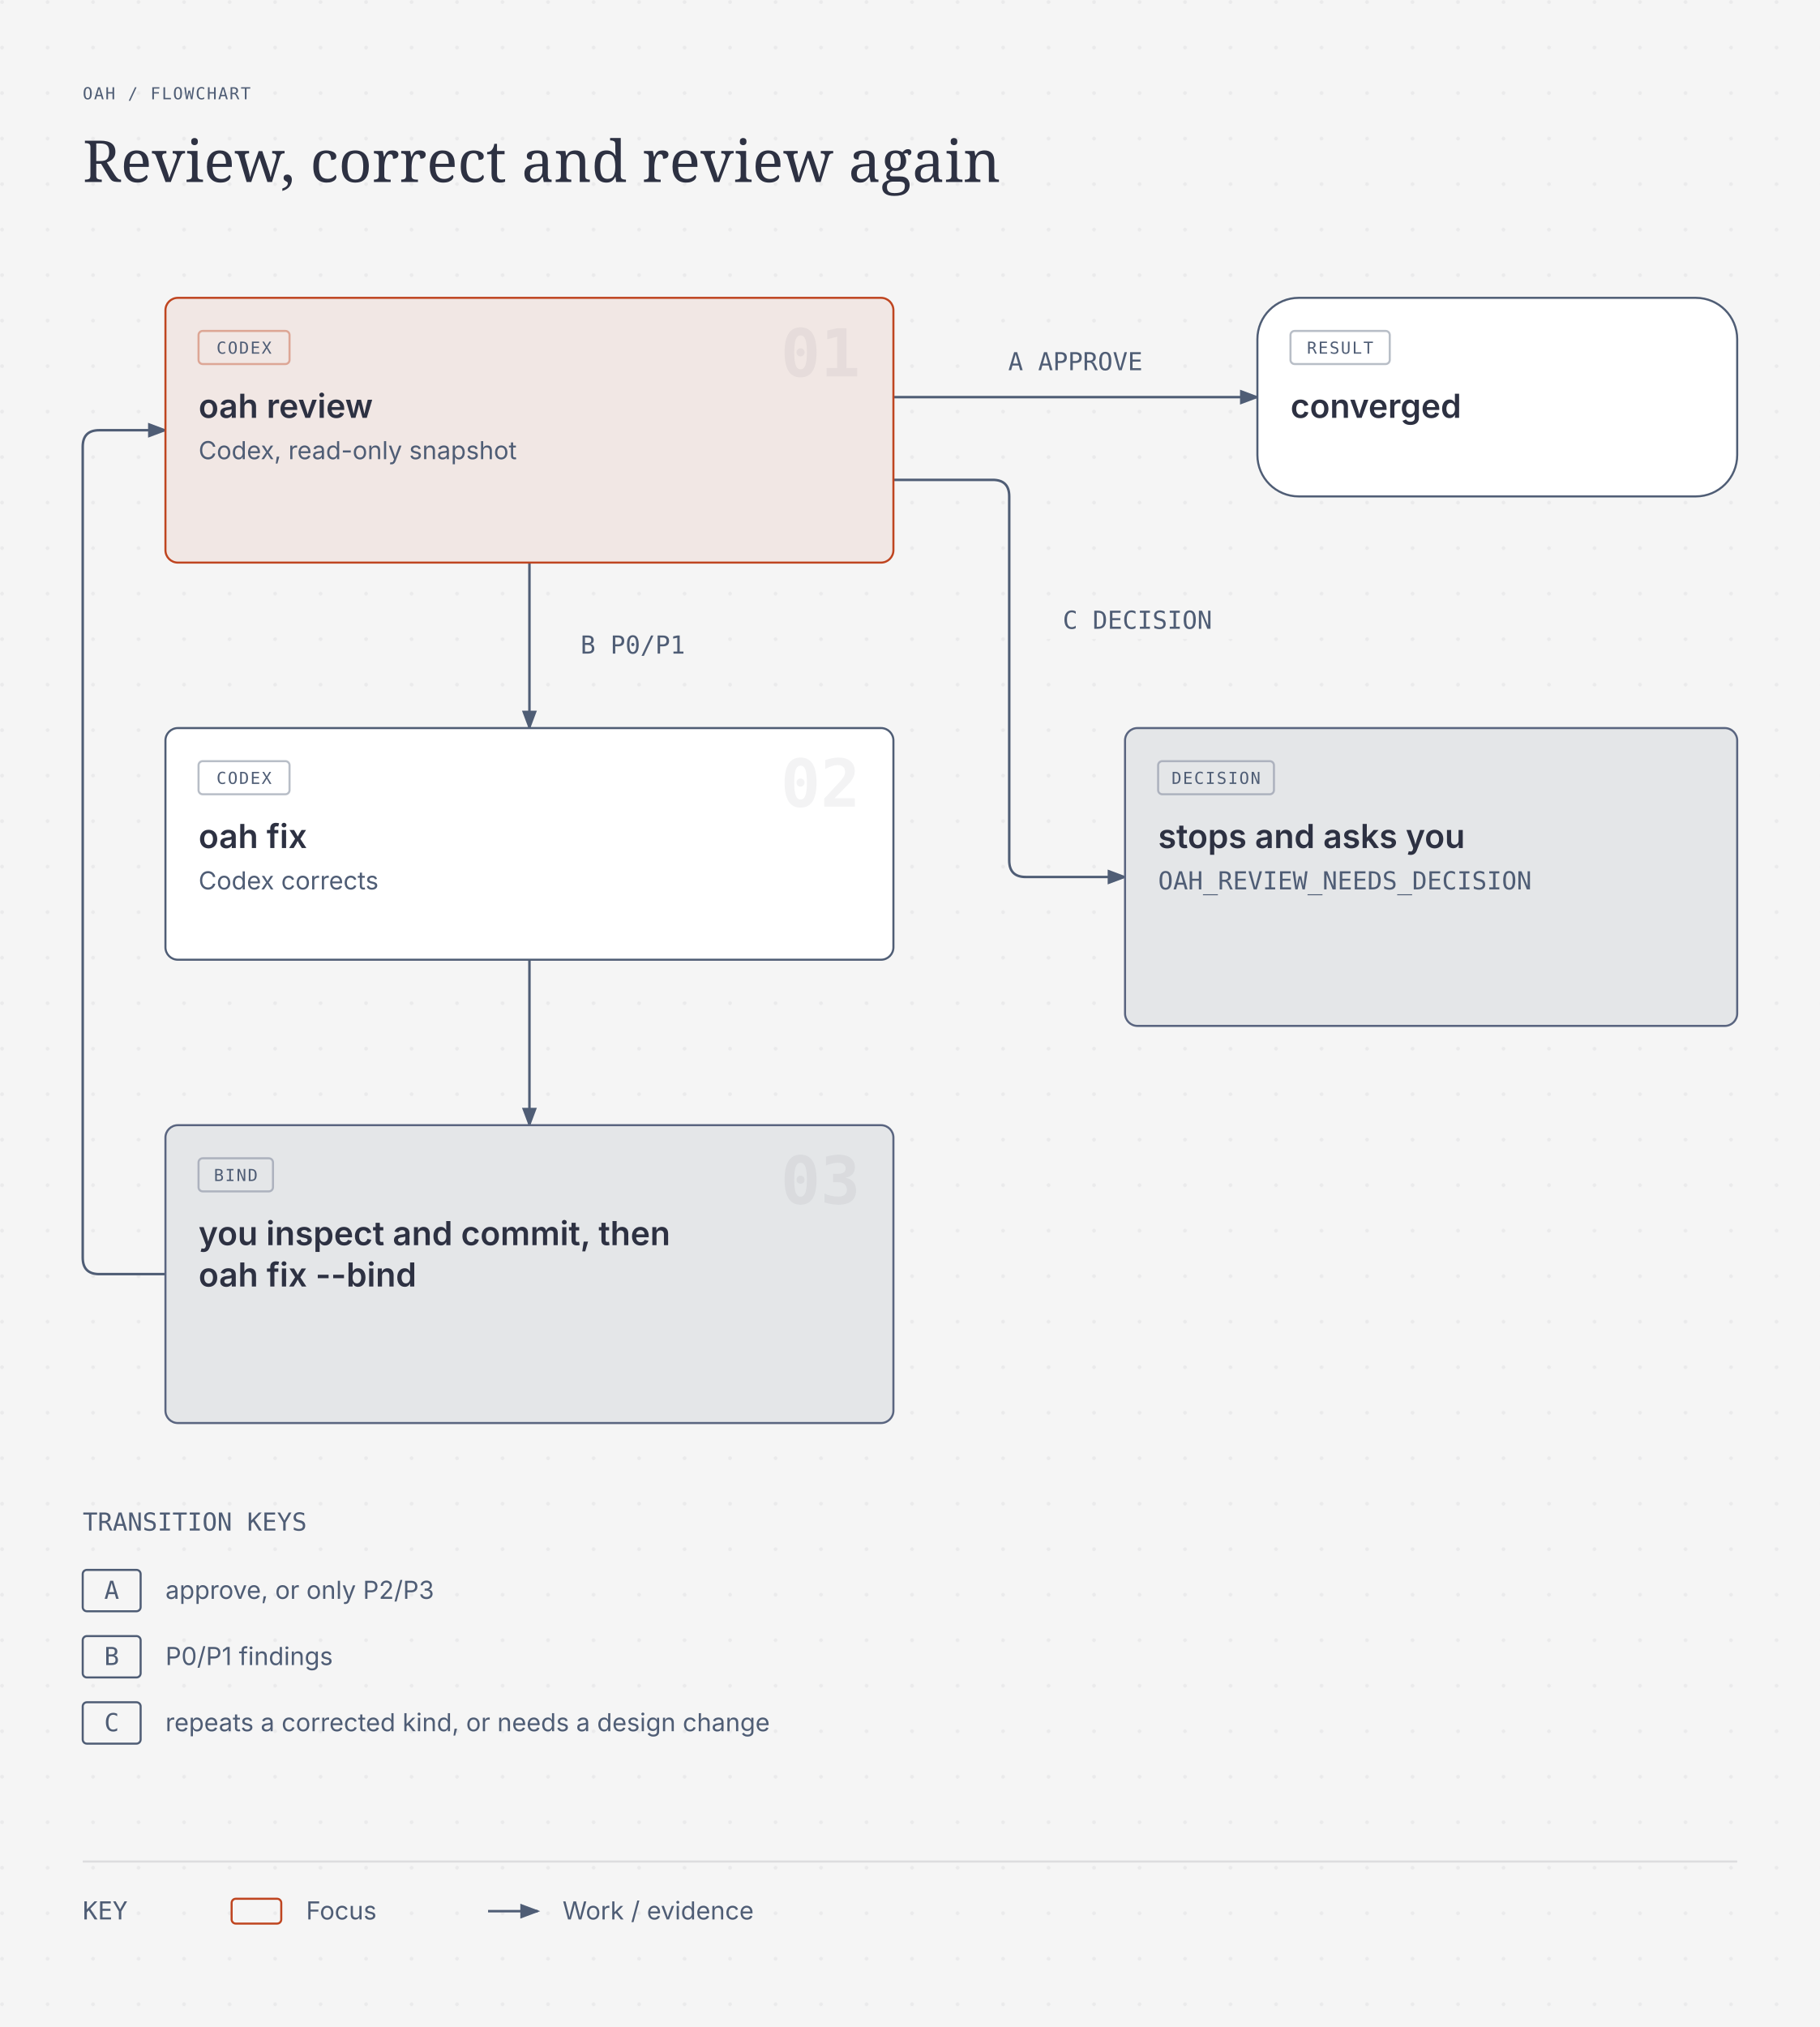
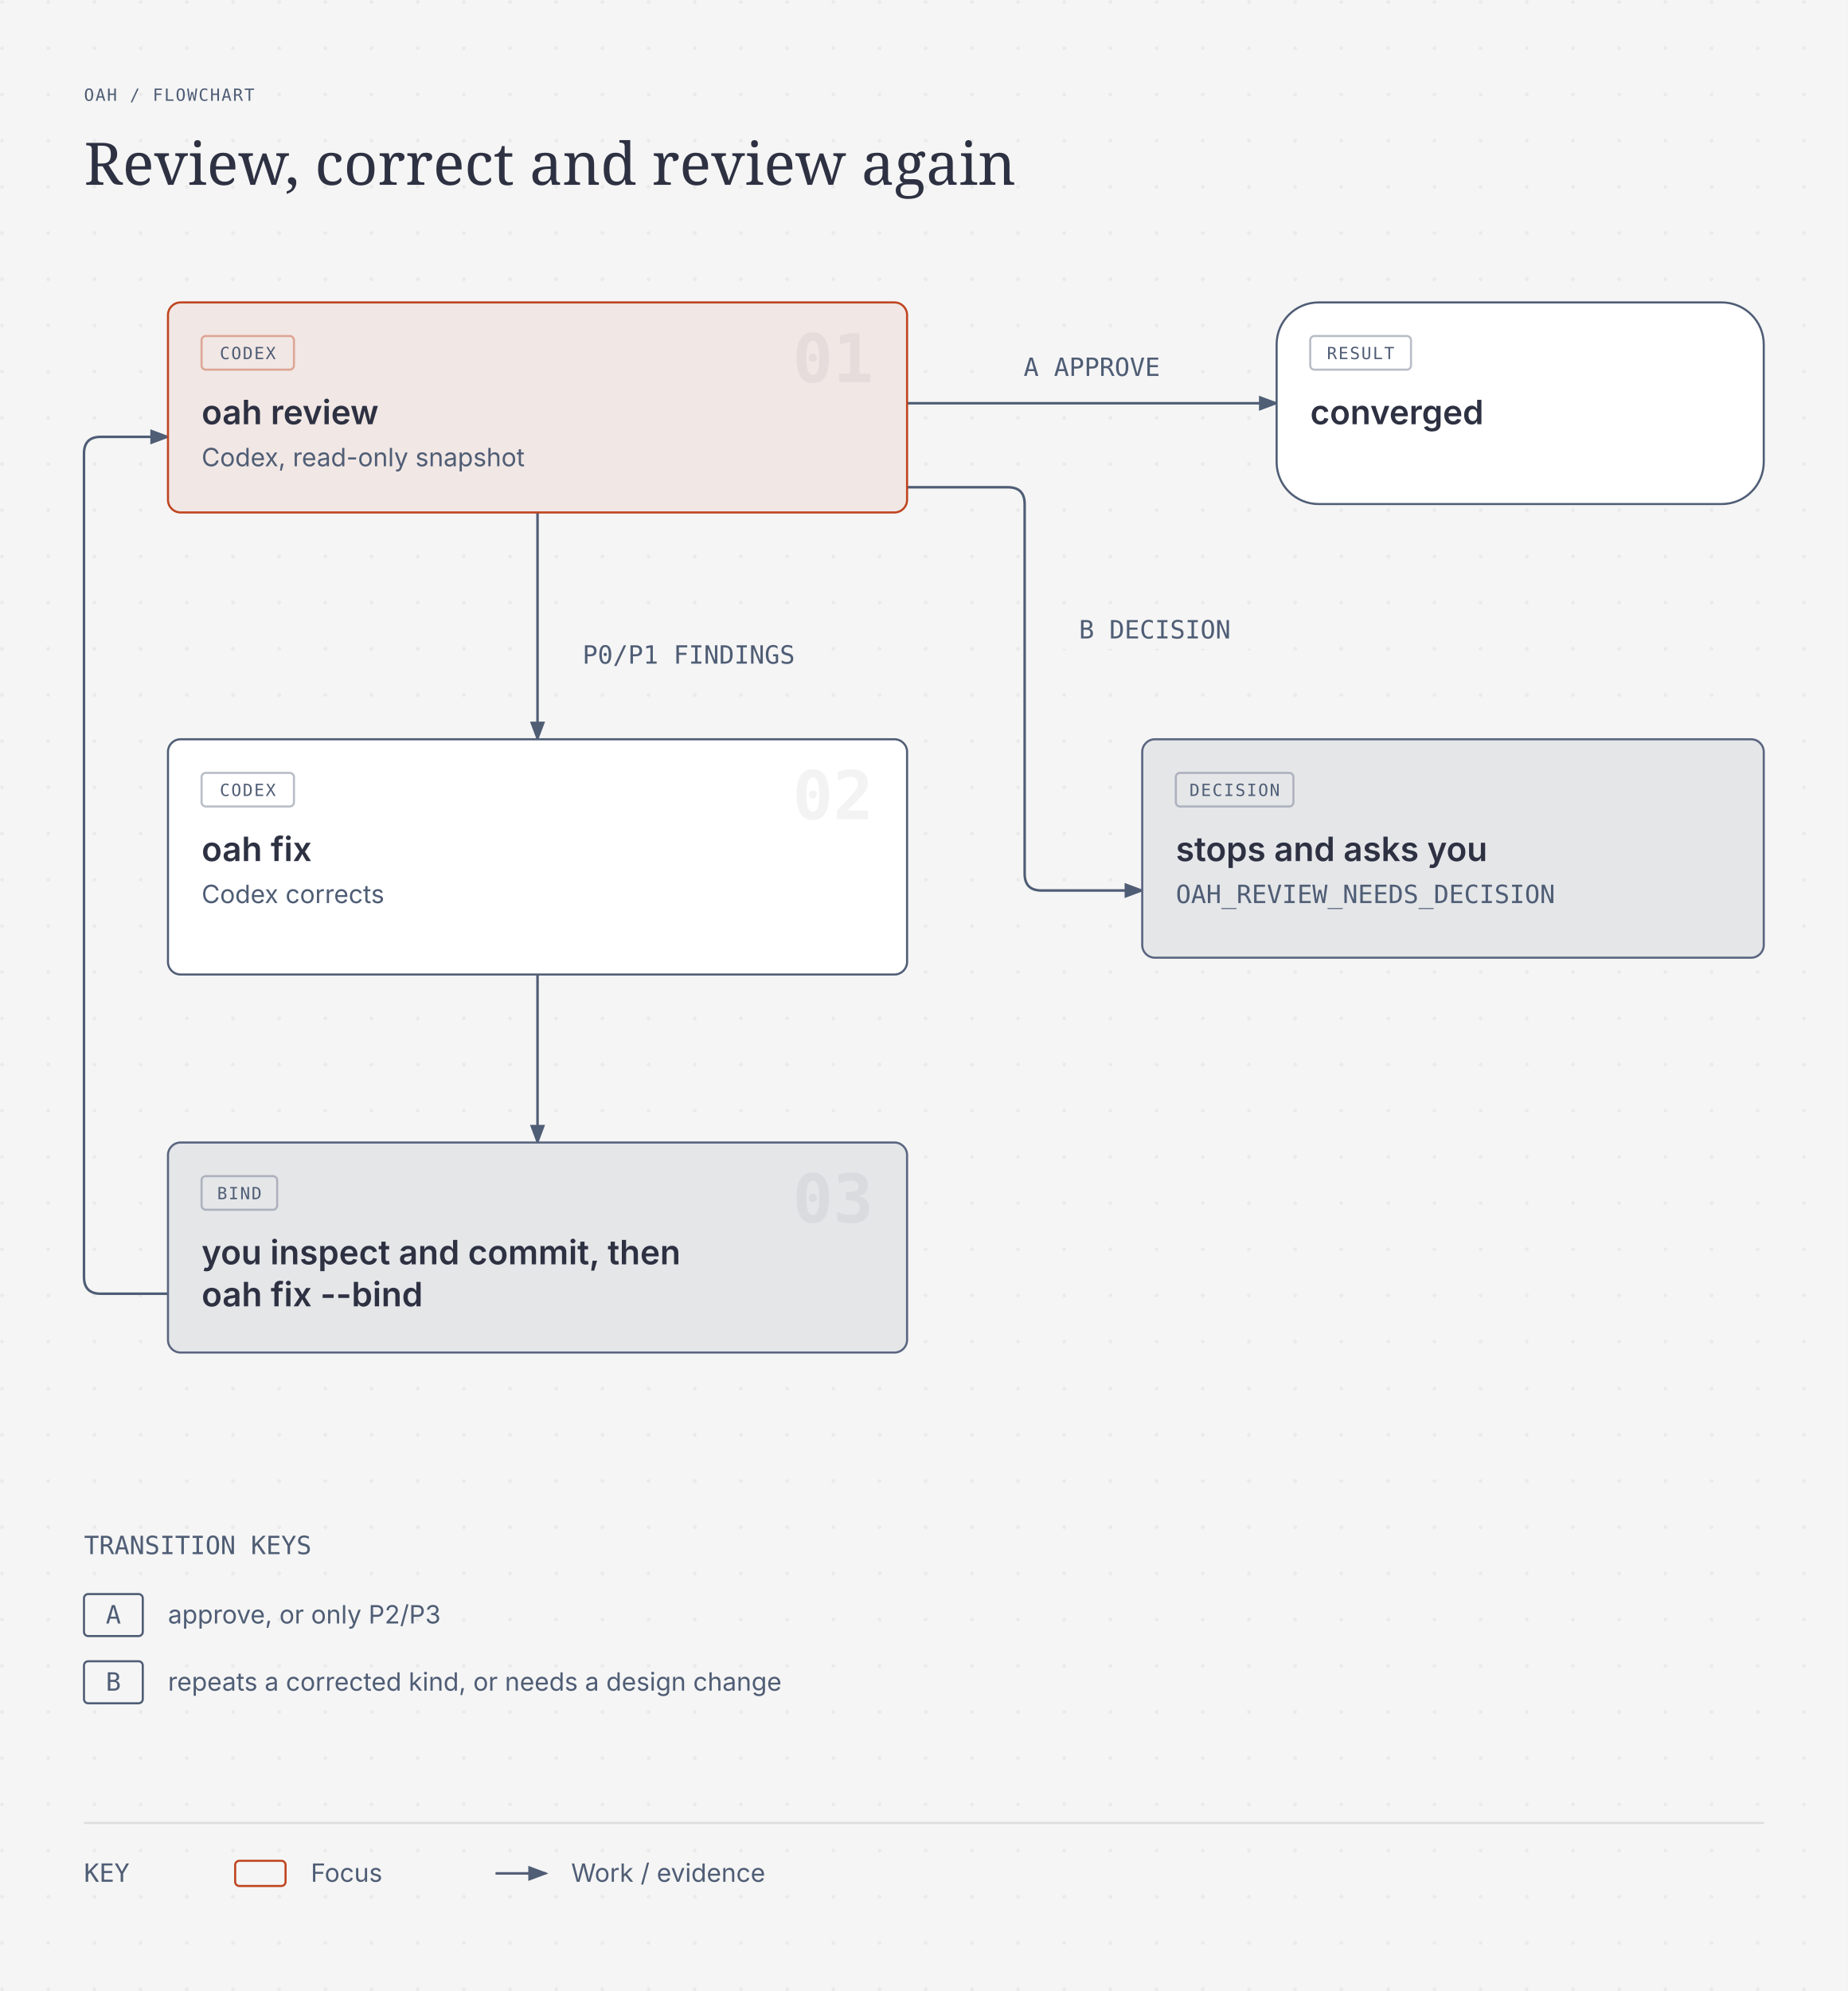
- <svg xmlns="http://www.w3.org/2000/svg" viewBox="0 0 880 980" role="img" aria-labelledby="concepts-review-light-title concepts-review-light-desc" data-diagram-type="Flowchart" data-size="fit" id="concepts-review-light-root">
+ <svg xmlns="http://www.w3.org/2000/svg" viewBox="0 0 880 948" role="img" aria-labelledby="concepts-review-light-title concepts-review-light-desc" data-diagram-type="Flowchart" data-size="fit" id="concepts-review-light-root">
  <defs>
    <style>#concepts-review-light-root { font-family: "Geist", system-ui, -apple-system, "Segoe UI", sans-serif; color: #2d3142; }
      #concepts-review-light-root .diagram-container { width: 100%; overflow-x: auto; }
      #concepts-review-light-root text { font-family: "Geist", system-ui, -apple-system, "Segoe UI", sans-serif; fill: #2d3142; }
      #concepts-review-light-root .title { font-family: "Instrument Serif", Georgia, serif; font-size: 28px; font-weight: 400; }
      #concepts-review-light-root .node { font-size: 16px; font-weight: 600; }
      #concepts-review-light-root .sub { font-family: "Geist", system-ui, -apple-system, "Segoe UI", sans-serif; font-size: 12px; font-weight: 400; fill: #4f5d75; }
      #concepts-review-light-root .technical { font-family: "Geist Mono", ui-monospace, "SFMono-Regular", Consolas, monospace; }
      #concepts-review-light-root .label { font-size: 12px; font-family: "Geist Mono", ui-monospace, "SFMono-Regular", Consolas, monospace; font-weight: 400; fill: #4f5d75; }
      #concepts-review-light-root .prose { font-size: 12px; font-weight: 400; fill: #4f5d75; }
      #concepts-review-light-root .zone-label { font-size: 12px; font-family: "Geist Mono", ui-monospace, "SFMono-Regular", Consolas, monospace; font-weight: 500; fill: #4f5d75; }
      #concepts-review-light-root .arrow-label { font-size: 12px; font-family: "Geist Mono", ui-monospace, "SFMono-Regular", Consolas, monospace; font-weight: 400; fill: #4f5d75; }
      #concepts-review-light-root .tag { font-family: "Geist Mono", ui-monospace, "SFMono-Regular", Consolas, monospace; font-size: 8px; font-weight: 500; letter-spacing: .08em; fill: #4f5d75; }
      #concepts-review-light-root .ghost { font-family: "Geist Mono", ui-monospace, "SFMono-Regular", Consolas, monospace; font-size: 32px; font-weight: 600; fill: #2d3142; opacity: .06; }
      @media print {
#concepts-review-light-root .diagram-container { overflow-x: visible; }
}</style>
    <pattern id="concepts-review-light-dots" width="22" height="22" patternUnits="userSpaceOnUse">
      <circle cx="1" cy="1" r="0.9" fill="#2d3142" fill-opacity=".10" />
    </pattern>
    <marker id="concepts-review-light-arrow" markerWidth="8" markerHeight="6" refX="7" refY="3" orient="auto">
      <polygon points="0 0, 8 3, 0 6" fill="#4f5d75" />
    </marker>
    <marker id="concepts-review-light-arrow-accent" markerWidth="8" markerHeight="6" refX="7" refY="3" orient="auto">
      <polygon points="0 0, 8 3, 0 6" fill="#bf4520" />
    </marker>
    <marker id="concepts-review-light-arrow-link" markerWidth="8" markerHeight="6" refX="7" refY="3" orient="auto">
      <polygon points="0 0, 8 3, 0 6" fill="#2e5aa8" />
    </marker>
  </defs>
-   <rect width="880" height="980" fill="#f5f5f5" />
-   <rect width="880" height="980" fill="url(#concepts-review-light-dots)" opacity=".55" />
+   <rect width="880" height="948" fill="#f5f5f5" />
+   <rect width="880" height="948" fill="url(#concepts-review-light-dots)" opacity=".55" />
  <text x="40" y="48" class="tag" text-anchor="start">OAH / FLOWCHART</text>
  <text x="40" y="88" class="title" text-anchor="start">Review, correct and review again</text>
  <path d="M 432,192 L 608,192" data-edge-id="e1" data-from="R" data-to="V" data-label="approve, or only P2/P3" fill="none" stroke="#4f5d75" stroke-width="1.2" marker-end="url(#concepts-review-light-arrow)" />
-   <path d="M 256,272 L 256,352" data-edge-id="e2" data-from="R" data-to="F" data-label="P0/P1 findings" fill="none" stroke="#4f5d75" stroke-width="1.2" marker-end="url(#concepts-review-light-arrow)" />
+   <path d="M 256,244 L 256,352" data-edge-id="e2" data-from="R" data-to="F" data-label="P0/P1 findings" fill="none" stroke="#4f5d75" stroke-width="1.2" marker-end="url(#concepts-review-light-arrow)" />
  <path d="M 256,464 L 256,544" data-edge-id="e3" data-from="F" data-to="B" data-label="" fill="none" stroke="#4f5d75" stroke-width="1.2" marker-end="url(#concepts-review-light-arrow)" />
  <path d="M 80,616 L 48,616 Q 40,616 40,608 L 40,216 Q 40,208 48,208 L 80,208" data-edge-id="e4" data-from="B" data-to="R" data-label="" fill="none" stroke="#4f5d75" stroke-width="1.2" marker-end="url(#concepts-review-light-arrow)" />
  <path d="M 432,232 L 480,232 Q 488,232 488,240 L 488,416 Q 488,424 496,424 L 544,424" data-edge-id="e5" data-from="R" data-to="D" data-label="repeats a corrected kind, or needs a design change" fill="none" stroke="#4f5d75" stroke-width="1.2" marker-end="url(#concepts-review-light-arrow)" />
  <rect x="468" y="164" width="104" height="20" rx="2" fill="#f5f5f5" />
  <text x="520" y="179" class="arrow-label" text-anchor="middle">A APPROVE</text>
-   <rect x="264" y="301" width="84" height="20" rx="2" fill="#f5f5f5" />
-   <text x="306" y="316" class="arrow-label" text-anchor="middle">B P0/P1</text>
+   <rect x="264" y="301" width="128" height="20" rx="2" fill="#f5f5f5" />
+   <text x="328" y="316" class="arrow-label" text-anchor="middle">P0/P1 FINDINGS</text>
  <rect x="496" y="289" width="108" height="20" rx="2" fill="#f5f5f5" />
-   <text x="550" y="304" class="arrow-label" text-anchor="middle">C DECISION</text>
+   <text x="550" y="304" class="arrow-label" text-anchor="middle">B DECISION</text>
  <g data-node-id="R" data-source-label="oah review Codex, read-only snapshot">
-     <rect x="80" y="144" width="352" height="128" rx="6" fill="#f5f5f5" />
-     <rect x="80" y="144" width="352" height="128" rx="6" fill="#bf4520" stroke="#bf4520" stroke-width="1" fill-opacity=".08" />
+     <rect x="80" y="144" width="352" height="100" rx="6" fill="#f5f5f5" />
+     <rect x="80" y="144" width="352" height="100" rx="6" fill="#bf4520" stroke="#bf4520" stroke-width="1" fill-opacity=".08" />
    <g aria-hidden="true">
      <rect x="96" y="160" width="44" height="16" rx="2" fill="none" stroke="#bf4520" stroke-width="1" stroke-opacity=".4" />
      <text x="118" y="171" class="tag" text-anchor="middle">CODEX</text>
      <text x="416" y="182" class="ghost" text-anchor="end">01</text>
    </g>
    <text x="96" y="202" class="node" text-anchor="start">oah review</text>
    <text x="96" y="222" class="sub" text-anchor="start">Codex, read-only snapshot</text>
  </g>
  <g data-node-id="F" data-source-label="oah fix Codex corrects">
    <rect x="80" y="352" width="352" height="112" rx="6" fill="#f5f5f5" />
    <rect x="80" y="352" width="352" height="112" rx="6" fill="#ffffff" stroke="#4f5d75" stroke-width="1" />
    <g aria-hidden="true">
      <rect x="96" y="368" width="44" height="16" rx="2" fill="none" stroke="#4f5d75" stroke-width="1" stroke-opacity=".4" />
      <text x="118" y="379" class="tag" text-anchor="middle">CODEX</text>
      <text x="416" y="390" class="ghost" text-anchor="end">02</text>
    </g>
    <text x="96" y="410" class="node" text-anchor="start">oah fix</text>
    <text x="96" y="430" class="sub" text-anchor="start">Codex corrects</text>
  </g>
  <g data-node-id="B" data-source-label="you inspect and commit, then oah fix --bind">
-     <rect x="80" y="544" width="352" height="144" rx="6" fill="#f5f5f5" />
-     <rect x="80" y="544" width="352" height="144" rx="6" fill="#4f5d75" stroke="#5a6580" stroke-width="1" fill-opacity=".10" />
+     <rect x="80" y="544" width="352" height="100" rx="6" fill="#f5f5f5" />
+     <rect x="80" y="544" width="352" height="100" rx="6" fill="#4f5d75" stroke="#5a6580" stroke-width="1" fill-opacity=".10" />
    <g aria-hidden="true">
      <rect x="96" y="560" width="36" height="16" rx="2" fill="none" stroke="#5a6580" stroke-width="1" stroke-opacity=".4" />
      <text x="114" y="571" class="tag" text-anchor="middle">BIND</text>
      <text x="416" y="582" class="ghost" text-anchor="end">03</text>
    </g>
    <text x="96" y="602" class="node" text-anchor="start">you inspect and commit, then</text>
    <text x="96" y="622" class="node" text-anchor="start">oah fix --bind</text>
  </g>
  <g data-node-id="V" data-source-label="converged">
    <rect x="608" y="144" width="232" height="96" rx="20" fill="#f5f5f5" />
    <rect x="608" y="144" width="232" height="96" rx="20" fill="#ffffff" stroke="#4f5d75" stroke-width="1" />
    <g aria-hidden="true">
      <rect x="624" y="160" width="48" height="16" rx="2" fill="none" stroke="#4f5d75" stroke-width="1" stroke-opacity=".4" />
      <text x="648" y="171" class="tag" text-anchor="middle">RESULT</text>
    </g>
    <text x="624" y="202" class="node" text-anchor="start">converged</text>
  </g>
  <g data-node-id="D" data-source-label="stops and asks you OAH_REVIEW_NEEDS_DECISION">
-     <rect x="544" y="352" width="296" height="144" rx="6" fill="#f5f5f5" />
-     <rect x="544" y="352" width="296" height="144" rx="6" fill="#4f5d75" stroke="#5a6580" stroke-width="1" fill-opacity=".10" />
+     <rect x="544" y="352" width="296" height="104" rx="6" fill="#f5f5f5" />
+     <rect x="544" y="352" width="296" height="104" rx="6" fill="#4f5d75" stroke="#5a6580" stroke-width="1" fill-opacity=".10" />
    <g aria-hidden="true">
      <rect x="560" y="368" width="56" height="16" rx="2" fill="none" stroke="#5a6580" stroke-width="1" stroke-opacity=".4" />
      <text x="588" y="379" class="tag" text-anchor="middle">DECISION</text>
    </g>
    <text x="560" y="410" class="node" text-anchor="start">stops and asks you</text>
    <text x="560" y="430" class="sub technical" text-anchor="start">OAH_REVIEW_NEEDS_DECISION</text>
  </g>
  <text x="40" y="740" class="zone-label" text-anchor="start">TRANSITION KEYS</text>
  <rect x="40" y="759" width="28" height="20" rx="2" fill="#f5f5f5" stroke="#4f5d75" stroke-width="1" />
  <text x="54" y="773" class="label" text-anchor="middle">A</text>
  <text x="80" y="773" class="prose" text-anchor="start">approve, or only P2/P3</text>
  <rect x="40" y="791" width="28" height="20" rx="2" fill="#f5f5f5" stroke="#4f5d75" stroke-width="1" />
  <text x="54" y="805" class="label" text-anchor="middle">B</text>
-   <text x="80" y="805" class="prose" text-anchor="start">P0/P1 findings</text>
-   <rect x="40" y="823" width="28" height="20" rx="2" fill="#f5f5f5" stroke="#4f5d75" stroke-width="1" />
-   <text x="54" y="837" class="label" text-anchor="middle">C</text>
-   <text x="80" y="837" class="prose" text-anchor="start">repeats a corrected kind, or needs a design change</text>
-   <line x1="40" y1="900" x2="840" y2="900" stroke="#2d3142" stroke-opacity=".12" />
-   <text x="40" y="928" class="zone-label" text-anchor="start">KEY</text>
-   <rect x="112" y="918" width="24" height="12" rx="2" fill="none" stroke="#bf4520" stroke-width="1" />
-   <text x="148" y="928" class="prose" text-anchor="start">Focus</text>
-   <path d="M 236,924 h 24" fill="none" stroke="#4f5d75" stroke-width="1.2" marker-end="url(#concepts-review-light-arrow)" />
-   <text x="272" y="928" class="prose" text-anchor="start">Work / evidence</text>
+   <text x="80" y="805" class="prose" text-anchor="start">repeats a corrected kind, or needs a design change</text>
+   <line x1="40" y1="868" x2="840" y2="868" stroke="#2d3142" stroke-opacity=".12" />
+   <text x="40" y="896" class="zone-label" text-anchor="start">KEY</text>
+   <rect x="112" y="886" width="24" height="12" rx="2" fill="none" stroke="#bf4520" stroke-width="1" />
+   <text x="148" y="896" class="prose" text-anchor="start">Focus</text>
+   <path d="M 236,892 h 24" fill="none" stroke="#4f5d75" stroke-width="1.2" marker-end="url(#concepts-review-light-arrow)" />
+   <text x="272" y="896" class="prose" text-anchor="start">Work / evidence</text>
</svg>
